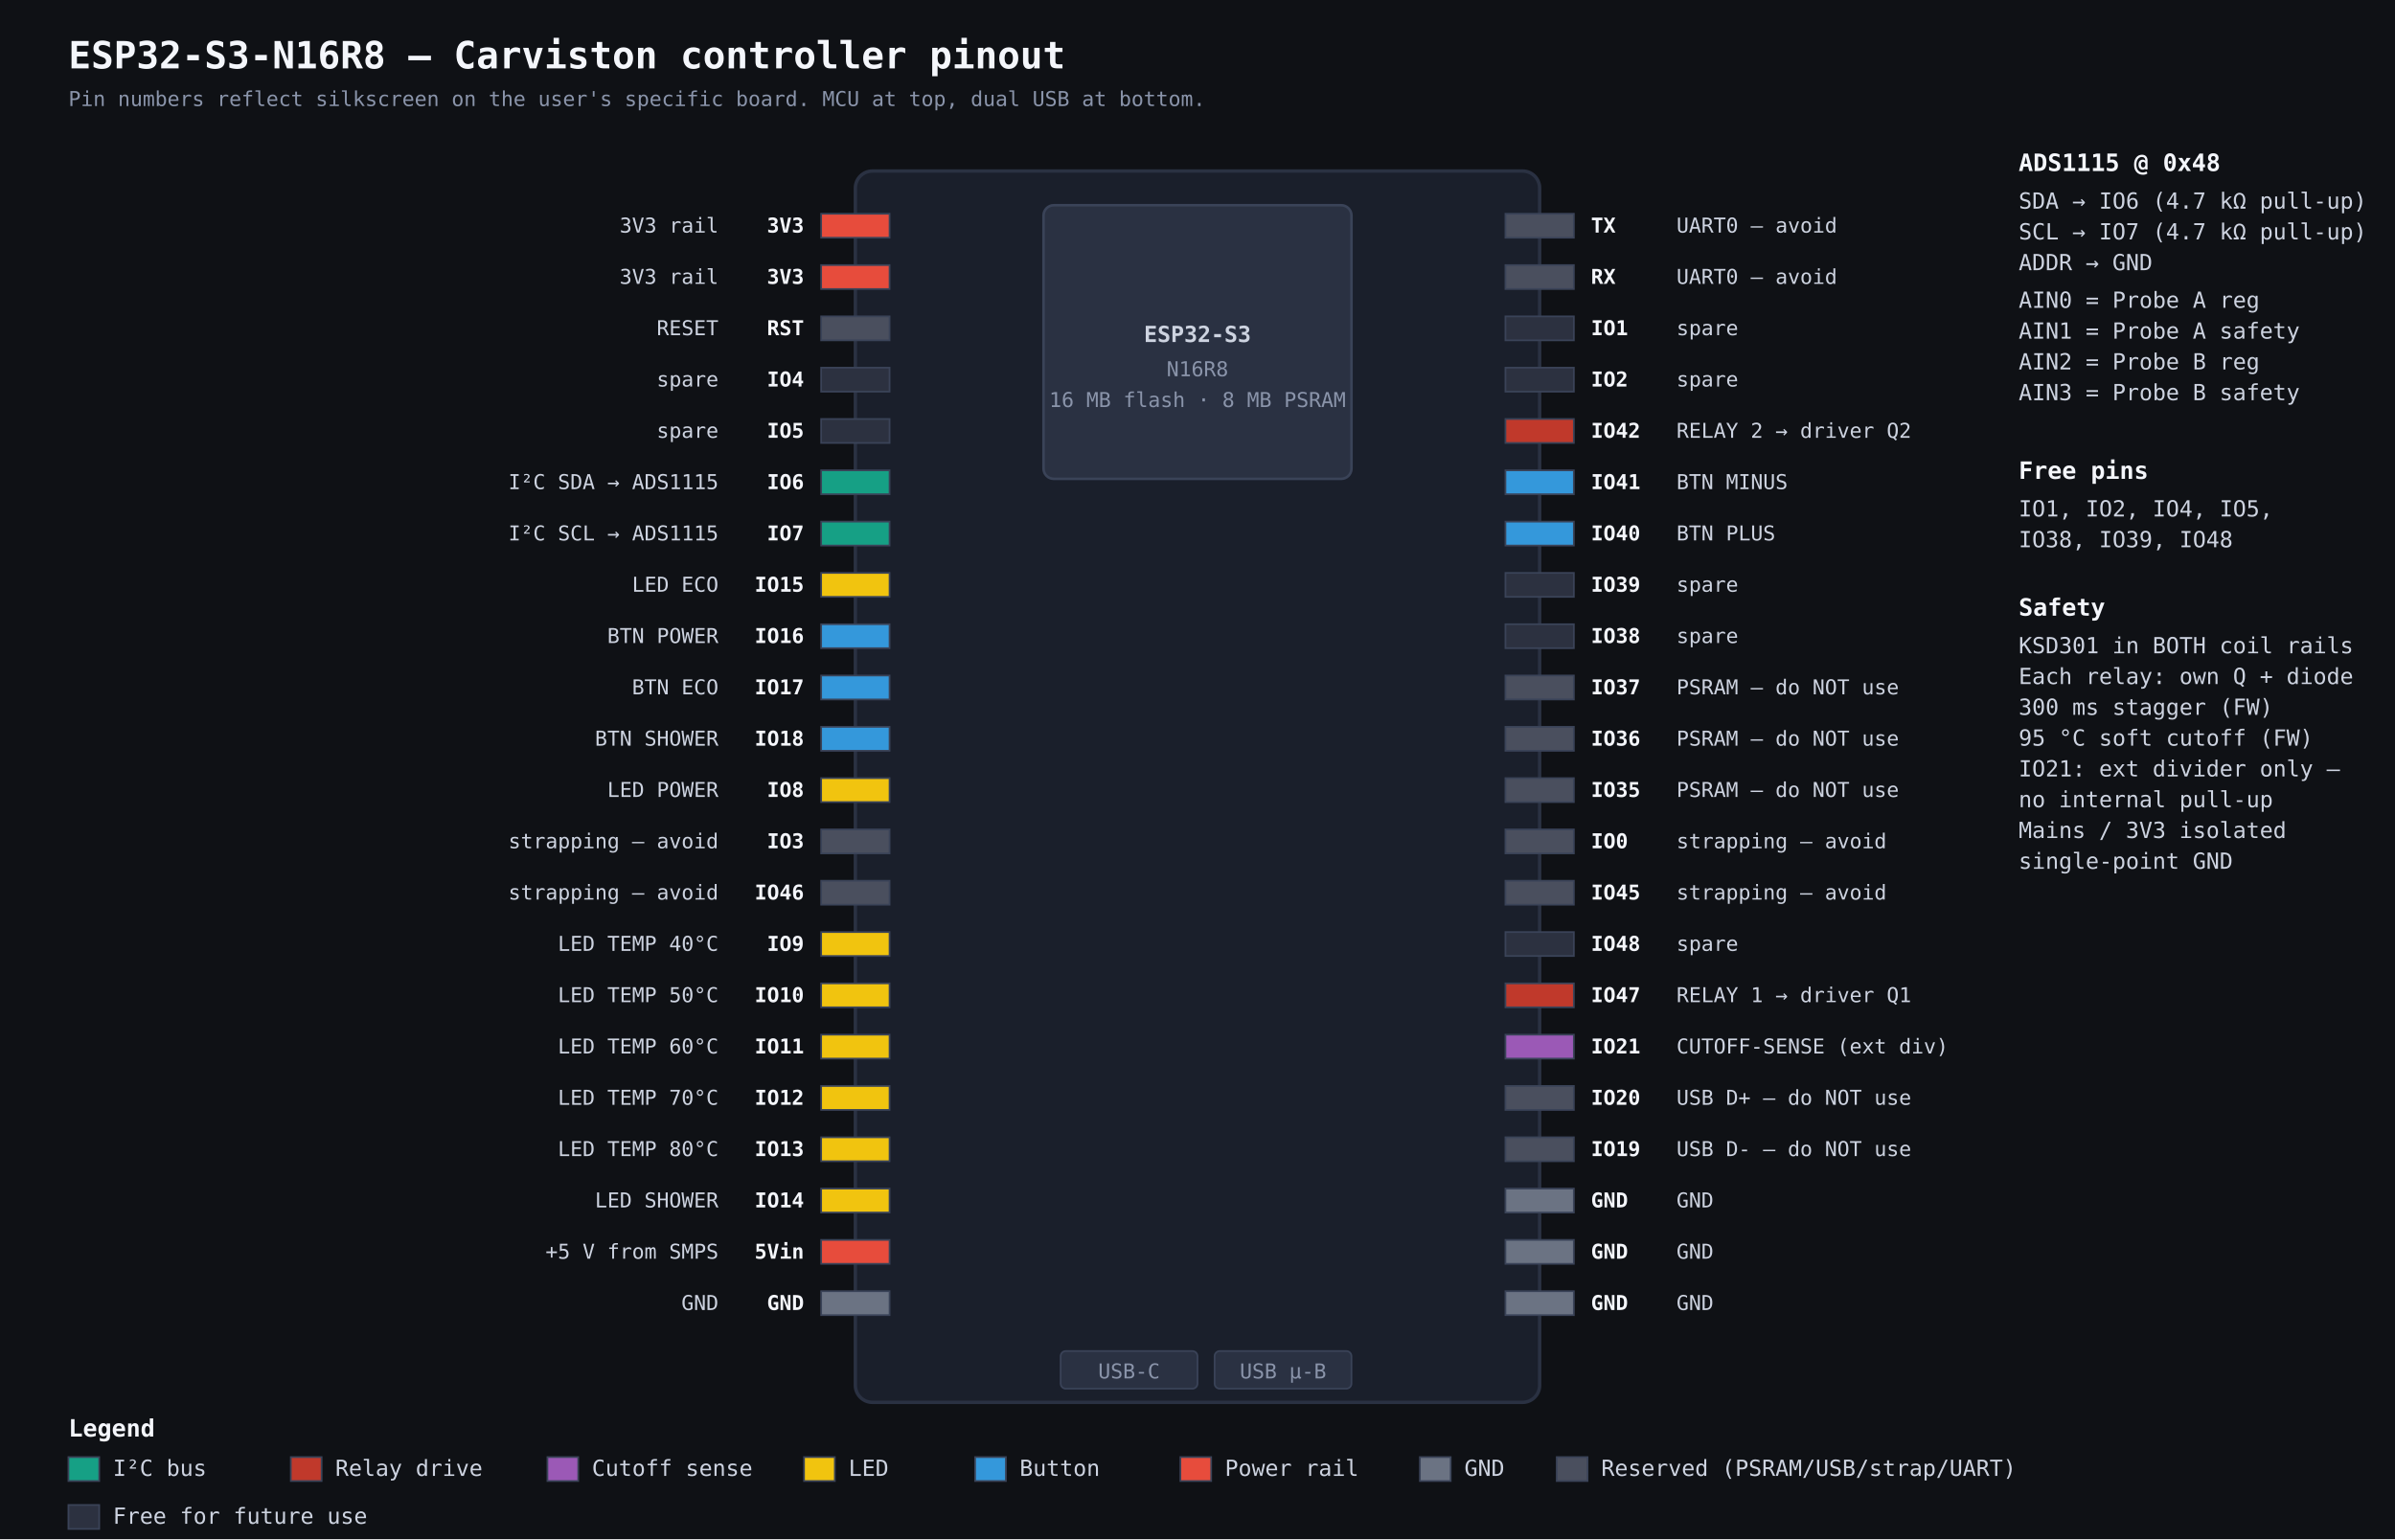
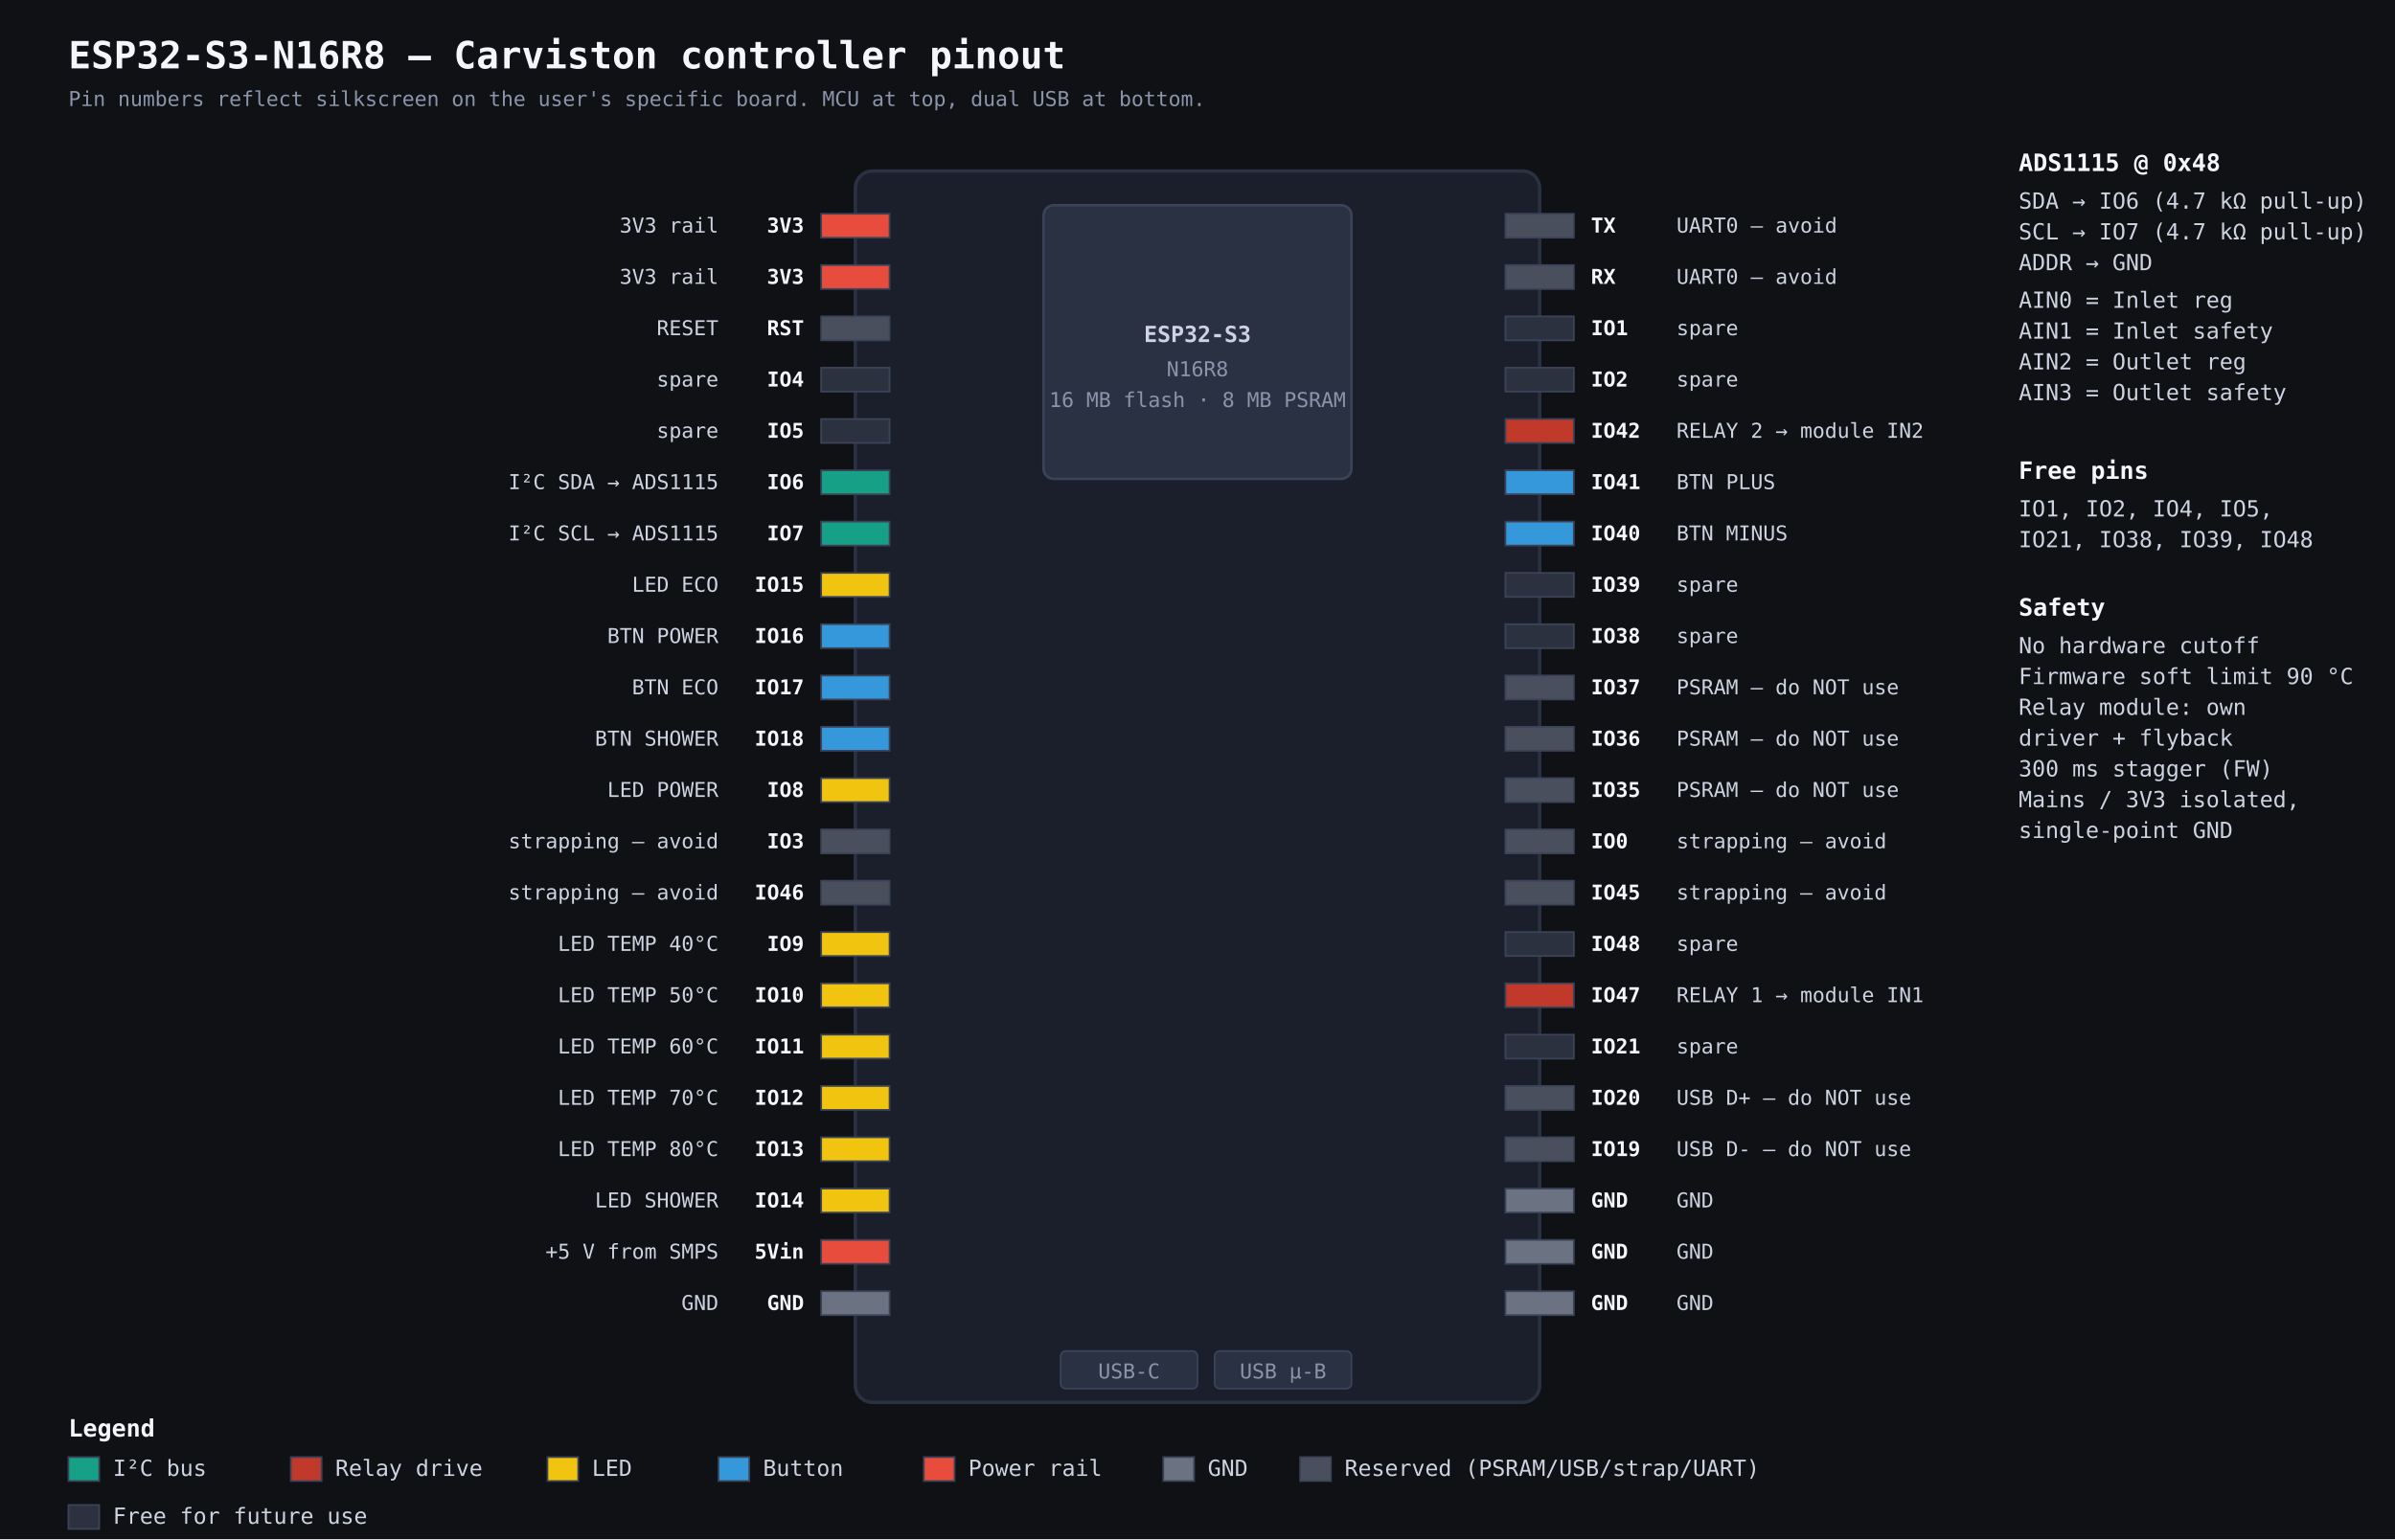
<svg xmlns="http://www.w3.org/2000/svg" viewBox="0 0 1400 900" font-family="ui-monospace,Menlo,monospace">
  <style>
    .bg       { fill: #0f1115; }
    .board    { fill: #1a1f2b; stroke: #2a3142; stroke-width: 2; }
    .mcu      { fill: #2a3142; stroke: #3a4358; stroke-width: 1.5; }
    .usb      { fill: #2a3142; stroke: #3a4358; }
    .label    { fill: #cdd3e0; font-size: 13px; }
    .title    { fill: #f4f6fb; font-size: 22px; font-weight: 700; }
    .sub      { fill: #8a94aa; font-size: 12px; }
    .legend-t { fill: #f4f6fb; font-size: 14px; font-weight: 600; }
    .pinno    { fill: #f4f6fb; font-size: 12px; font-weight: 600; }
    .role     { fill: #cdd3e0; font-size: 12px; }
    .pad      { stroke: #3a4358; stroke-width: 1; }

    .c-power  { fill: #e74c3c; }
    .c-gnd    { fill: #6b7383; }
    .c-i2c    { fill: #16a085; }
    .c-relay  { fill: #c0392b; }
    .c-led    { fill: #f1c40f; }
    .c-btn    { fill: #3498db; }
    .c-sense  { fill: #9b59b6; }
    .c-avoid  { fill: #4a4f5e; }
    .c-spare  { fill: #2c3140; }

    .swatch   { stroke: #3a4358; stroke-width: 1; }
    .legtxt   { fill: #cdd3e0; font-size: 13px; }
  </style>
  <rect class="bg" width="1400" height="900" />
  <text class="title" x="40" y="40">ESP32-S3-N16R8 — Carviston controller pinout</text>
  <text class="sub" x="40" y="62">Pin numbers reflect silkscreen on the user's specific board. MCU at top, dual USB at bottom.</text>
  <rect class="board" x="500" y="100" width="400" height="720" rx="10" />
  <rect class="mcu" x="610" y="120" width="180" height="160" rx="6" />
  <text class="label" x="700" y="200" text-anchor="middle" font-weight="700" fill="#f4f6fb">ESP32-S3</text>
  <text class="sub" x="700" y="220" text-anchor="middle">N16R8</text>
  <text class="sub" x="700" y="238" text-anchor="middle">16 MB flash · 8 MB PSRAM</text>
  <rect class="usb" x="620" y="790" width="80" height="22" rx="3" />
  <text class="sub" x="660" y="806" text-anchor="middle">USB-C</text>
  <rect class="usb" x="710" y="790" width="80" height="22" rx="3" />
  <text class="sub" x="750" y="806" text-anchor="middle">USB µ-B</text>
  <g>
    <rect class="pad c-power" x="480" y="125" width="40" height="14" />
    <rect class="pad c-power" x="480" y="155" width="40" height="14" />
    <rect class="pad c-avoid" x="480" y="185" width="40" height="14" />
    <rect class="pad c-spare" x="480" y="215" width="40" height="14" />
    <rect class="pad c-spare" x="480" y="245" width="40" height="14" />
    <rect class="pad c-i2c" x="480" y="275" width="40" height="14" />
    <rect class="pad c-i2c" x="480" y="305" width="40" height="14" />
    <rect class="pad c-led" x="480" y="335" width="40" height="14" />
    <rect class="pad c-btn" x="480" y="365" width="40" height="14" />
    <rect class="pad c-btn" x="480" y="395" width="40" height="14" />
    <rect class="pad c-btn" x="480" y="425" width="40" height="14" />
    <rect class="pad c-led" x="480" y="455" width="40" height="14" />
    <rect class="pad c-avoid" x="480" y="485" width="40" height="14" />
    <rect class="pad c-avoid" x="480" y="515" width="40" height="14" />
    <rect class="pad c-led" x="480" y="545" width="40" height="14" />
    <rect class="pad c-led" x="480" y="575" width="40" height="14" />
    <rect class="pad c-led" x="480" y="605" width="40" height="14" />
    <rect class="pad c-led" x="480" y="635" width="40" height="14" />
    <rect class="pad c-led" x="480" y="665" width="40" height="14" />
    <rect class="pad c-led" x="480" y="695" width="40" height="14" />
    <rect class="pad c-power" x="480" y="725" width="40" height="14" />
    <rect class="pad c-gnd" x="480" y="755" width="40" height="14" />
    <text class="pinno" x="470" y="136" text-anchor="end">3V3</text>
    <text class="pinno" x="470" y="166" text-anchor="end">3V3</text>
    <text class="pinno" x="470" y="196" text-anchor="end">RST</text>
    <text class="pinno" x="470" y="226" text-anchor="end">IO4</text>
    <text class="pinno" x="470" y="256" text-anchor="end">IO5</text>
    <text class="pinno" x="470" y="286" text-anchor="end">IO6</text>
    <text class="pinno" x="470" y="316" text-anchor="end">IO7</text>
    <text class="pinno" x="470" y="346" text-anchor="end">IO15</text>
    <text class="pinno" x="470" y="376" text-anchor="end">IO16</text>
    <text class="pinno" x="470" y="406" text-anchor="end">IO17</text>
    <text class="pinno" x="470" y="436" text-anchor="end">IO18</text>
    <text class="pinno" x="470" y="466" text-anchor="end">IO8</text>
    <text class="pinno" x="470" y="496" text-anchor="end">IO3</text>
    <text class="pinno" x="470" y="526" text-anchor="end">IO46</text>
    <text class="pinno" x="470" y="556" text-anchor="end">IO9</text>
    <text class="pinno" x="470" y="586" text-anchor="end">IO10</text>
    <text class="pinno" x="470" y="616" text-anchor="end">IO11</text>
    <text class="pinno" x="470" y="646" text-anchor="end">IO12</text>
    <text class="pinno" x="470" y="676" text-anchor="end">IO13</text>
    <text class="pinno" x="470" y="706" text-anchor="end">IO14</text>
    <text class="pinno" x="470" y="736" text-anchor="end">5Vin</text>
    <text class="pinno" x="470" y="766" text-anchor="end">GND</text>
    <text class="role" x="420" y="136" text-anchor="end">3V3 rail</text>
    <text class="role" x="420" y="166" text-anchor="end">3V3 rail</text>
    <text class="role" x="420" y="196" text-anchor="end">RESET</text>
    <text class="role" x="420" y="226" text-anchor="end">spare</text>
    <text class="role" x="420" y="256" text-anchor="end">spare</text>
    <text class="role" x="420" y="286" text-anchor="end">I²C SDA → ADS1115</text>
    <text class="role" x="420" y="316" text-anchor="end">I²C SCL → ADS1115</text>
    <text class="role" x="420" y="346" text-anchor="end">LED ECO</text>
    <text class="role" x="420" y="376" text-anchor="end">BTN POWER</text>
    <text class="role" x="420" y="406" text-anchor="end">BTN ECO</text>
    <text class="role" x="420" y="436" text-anchor="end">BTN SHOWER</text>
    <text class="role" x="420" y="466" text-anchor="end">LED POWER</text>
    <text class="role" x="420" y="496" text-anchor="end">strapping — avoid</text>
    <text class="role" x="420" y="526" text-anchor="end">strapping — avoid</text>
    <text class="role" x="420" y="556" text-anchor="end">LED TEMP 40°C</text>
    <text class="role" x="420" y="586" text-anchor="end">LED TEMP 50°C</text>
    <text class="role" x="420" y="616" text-anchor="end">LED TEMP 60°C</text>
    <text class="role" x="420" y="646" text-anchor="end">LED TEMP 70°C</text>
    <text class="role" x="420" y="676" text-anchor="end">LED TEMP 80°C</text>
    <text class="role" x="420" y="706" text-anchor="end">LED SHOWER</text>
    <text class="role" x="420" y="736" text-anchor="end">+5 V from SMPS</text>
    <text class="role" x="420" y="766" text-anchor="end">GND</text>
  </g>
  <g>
    <rect class="pad c-avoid" x="880" y="125" width="40" height="14" />
    <rect class="pad c-avoid" x="880" y="155" width="40" height="14" />
    <rect class="pad c-spare" x="880" y="185" width="40" height="14" />
    <rect class="pad c-spare" x="880" y="215" width="40" height="14" />
    <rect class="pad c-relay" x="880" y="245" width="40" height="14" />
    <rect class="pad c-btn" x="880" y="275" width="40" height="14" />
    <rect class="pad c-btn" x="880" y="305" width="40" height="14" />
    <rect class="pad c-spare" x="880" y="335" width="40" height="14" />
    <rect class="pad c-spare" x="880" y="365" width="40" height="14" />
    <rect class="pad c-avoid" x="880" y="395" width="40" height="14" />
    <rect class="pad c-avoid" x="880" y="425" width="40" height="14" />
    <rect class="pad c-avoid" x="880" y="455" width="40" height="14" />
    <rect class="pad c-avoid" x="880" y="485" width="40" height="14" />
    <rect class="pad c-avoid" x="880" y="515" width="40" height="14" />
    <rect class="pad c-spare" x="880" y="545" width="40" height="14" />
    <rect class="pad c-relay" x="880" y="575" width="40" height="14" />
-     <rect class="pad c-sense" x="880" y="605" width="40" height="14" />
+     <rect class="pad c-spare" x="880" y="605" width="40" height="14" />
    <rect class="pad c-avoid" x="880" y="635" width="40" height="14" />
    <rect class="pad c-avoid" x="880" y="665" width="40" height="14" />
    <rect class="pad c-gnd" x="880" y="695" width="40" height="14" />
    <rect class="pad c-gnd" x="880" y="725" width="40" height="14" />
    <rect class="pad c-gnd" x="880" y="755" width="40" height="14" />
    <text class="pinno" x="930" y="136">TX</text>
    <text class="pinno" x="930" y="166">RX</text>
    <text class="pinno" x="930" y="196">IO1</text>
    <text class="pinno" x="930" y="226">IO2</text>
    <text class="pinno" x="930" y="256">IO42</text>
    <text class="pinno" x="930" y="286">IO41</text>
    <text class="pinno" x="930" y="316">IO40</text>
    <text class="pinno" x="930" y="346">IO39</text>
    <text class="pinno" x="930" y="376">IO38</text>
    <text class="pinno" x="930" y="406">IO37</text>
    <text class="pinno" x="930" y="436">IO36</text>
    <text class="pinno" x="930" y="466">IO35</text>
    <text class="pinno" x="930" y="496">IO0</text>
    <text class="pinno" x="930" y="526">IO45</text>
    <text class="pinno" x="930" y="556">IO48</text>
    <text class="pinno" x="930" y="586">IO47</text>
    <text class="pinno" x="930" y="616">IO21</text>
    <text class="pinno" x="930" y="646">IO20</text>
    <text class="pinno" x="930" y="676">IO19</text>
    <text class="pinno" x="930" y="706">GND</text>
    <text class="pinno" x="930" y="736">GND</text>
    <text class="pinno" x="930" y="766">GND</text>
    <text class="role" x="980" y="136">UART0 — avoid</text>
    <text class="role" x="980" y="166">UART0 — avoid</text>
    <text class="role" x="980" y="196">spare</text>
    <text class="role" x="980" y="226">spare</text>
-     <text class="role" x="980" y="256">RELAY 2 → driver Q2</text>
-     <text class="role" x="980" y="286">BTN MINUS</text>
-     <text class="role" x="980" y="316">BTN PLUS</text>
+     <text class="role" x="980" y="256">RELAY 2 → module IN2</text>
+     <text class="role" x="980" y="286">BTN PLUS</text>
+     <text class="role" x="980" y="316">BTN MINUS</text>
    <text class="role" x="980" y="346">spare</text>
    <text class="role" x="980" y="376">spare</text>
    <text class="role" x="980" y="406">PSRAM — do NOT use</text>
    <text class="role" x="980" y="436">PSRAM — do NOT use</text>
    <text class="role" x="980" y="466">PSRAM — do NOT use</text>
    <text class="role" x="980" y="496">strapping — avoid</text>
    <text class="role" x="980" y="526">strapping — avoid</text>
    <text class="role" x="980" y="556">spare</text>
-     <text class="role" x="980" y="586">RELAY 1 → driver Q1</text>
-     <text class="role" x="980" y="616">CUTOFF-SENSE (ext div)</text>
+     <text class="role" x="980" y="586">RELAY 1 → module IN1</text>
+     <text class="role" x="980" y="616">spare</text>
    <text class="role" x="980" y="646">USB D+ — do NOT use</text>
    <text class="role" x="980" y="676">USB D- — do NOT use</text>
    <text class="role" x="980" y="706">GND</text>
    <text class="role" x="980" y="736">GND</text>
    <text class="role" x="980" y="766">GND</text>
  </g>
  <g transform="translate(40,840)">
    <text class="legend-t" x="0" y="0">Legend</text>
    <g transform="translate(0,12)">
      <rect class="swatch c-i2c" x="0" y="0" width="18" height="14" />
      <text class="legtxt" x="26" y="11">I²C bus</text>
      <rect class="swatch c-relay" x="130" y="0" width="18" height="14" />
      <text class="legtxt" x="156" y="11">Relay drive</text>
-       <rect class="swatch c-sense" x="280" y="0" width="18" height="14" />
-       <text class="legtxt" x="306" y="11">Cutoff sense</text>
-       <rect class="swatch c-led" x="430" y="0" width="18" height="14" />
-       <text class="legtxt" x="456" y="11">LED</text>
-       <rect class="swatch c-btn" x="530" y="0" width="18" height="14" />
-       <text class="legtxt" x="556" y="11">Button</text>
-       <rect class="swatch c-power" x="650" y="0" width="18" height="14" />
-       <text class="legtxt" x="676" y="11">Power rail</text>
-       <rect class="swatch c-gnd" x="790" y="0" width="18" height="14" />
-       <text class="legtxt" x="816" y="11">GND</text>
-       <rect class="swatch c-avoid" x="870" y="0" width="18" height="14" />
-       <text class="legtxt" x="896" y="11">Reserved (PSRAM/USB/strap/UART)</text>
+       <rect class="swatch c-led" x="280" y="0" width="18" height="14" />
+       <text class="legtxt" x="306" y="11">LED</text>
+       <rect class="swatch c-btn" x="380" y="0" width="18" height="14" />
+       <text class="legtxt" x="406" y="11">Button</text>
+       <rect class="swatch c-power" x="500" y="0" width="18" height="14" />
+       <text class="legtxt" x="526" y="11">Power rail</text>
+       <rect class="swatch c-gnd" x="640" y="0" width="18" height="14" />
+       <text class="legtxt" x="666" y="11">GND</text>
+       <rect class="swatch c-avoid" x="720" y="0" width="18" height="14" />
+       <text class="legtxt" x="746" y="11">Reserved (PSRAM/USB/strap/UART)</text>
    </g>
    <g transform="translate(0,40)">
      <rect class="swatch c-spare" x="0" y="0" width="18" height="14" />
      <text class="legtxt" x="26" y="11">Free for future use</text>
    </g>
  </g>
  <g transform="translate(1180,100)">
    <text class="legend-t" x="0" y="0">ADS1115 @ 0x48</text>
    <text class="legtxt" x="0" y="22">SDA  →  IO6  (4.7 kΩ pull-up)</text>
    <text class="legtxt" x="0" y="40">SCL  →  IO7  (4.7 kΩ pull-up)</text>
    <text class="legtxt" x="0" y="58">ADDR →  GND</text>
-     <text class="legtxt" x="0" y="80">AIN0 = Probe A reg</text>
-     <text class="legtxt" x="0" y="98">AIN1 = Probe A safety</text>
-     <text class="legtxt" x="0" y="116">AIN2 = Probe B reg</text>
-     <text class="legtxt" x="0" y="134">AIN3 = Probe B safety</text>
+     <text class="legtxt" x="0" y="80">AIN0 = Inlet reg</text>
+     <text class="legtxt" x="0" y="98">AIN1 = Inlet safety</text>
+     <text class="legtxt" x="0" y="116">AIN2 = Outlet reg</text>
+     <text class="legtxt" x="0" y="134">AIN3 = Outlet safety</text>
    <text class="legend-t" x="0" y="180">Free pins</text>
    <text class="legtxt" x="0" y="202">IO1, IO2, IO4, IO5,</text>
-     <text class="legtxt" x="0" y="220">IO38, IO39, IO48</text>
+     <text class="legtxt" x="0" y="220">IO21, IO38, IO39, IO48</text>
    <text class="legend-t" x="0" y="260">Safety</text>
-     <text class="legtxt" x="0" y="282">KSD301 in BOTH coil rails</text>
-     <text class="legtxt" x="0" y="300">Each relay: own Q + diode</text>
-     <text class="legtxt" x="0" y="318">300 ms stagger (FW)</text>
-     <text class="legtxt" x="0" y="336">95 °C soft cutoff (FW)</text>
-     <text class="legtxt" x="0" y="354">IO21: ext divider only —</text>
-     <text class="legtxt" x="0" y="372">no internal pull-up</text>
-     <text class="legtxt" x="0" y="390">Mains / 3V3 isolated</text>
-     <text class="legtxt" x="0" y="408">single-point GND</text>
+     <text class="legtxt" x="0" y="282">No hardware cutoff</text>
+     <text class="legtxt" x="0" y="300">Firmware soft limit 90 °C</text>
+     <text class="legtxt" x="0" y="318">Relay module: own</text>
+     <text class="legtxt" x="0" y="336">driver + flyback</text>
+     <text class="legtxt" x="0" y="354">300 ms stagger (FW)</text>
+     <text class="legtxt" x="0" y="372">Mains / 3V3 isolated,</text>
+     <text class="legtxt" x="0" y="390">single-point GND</text>
  </g>
</svg>
